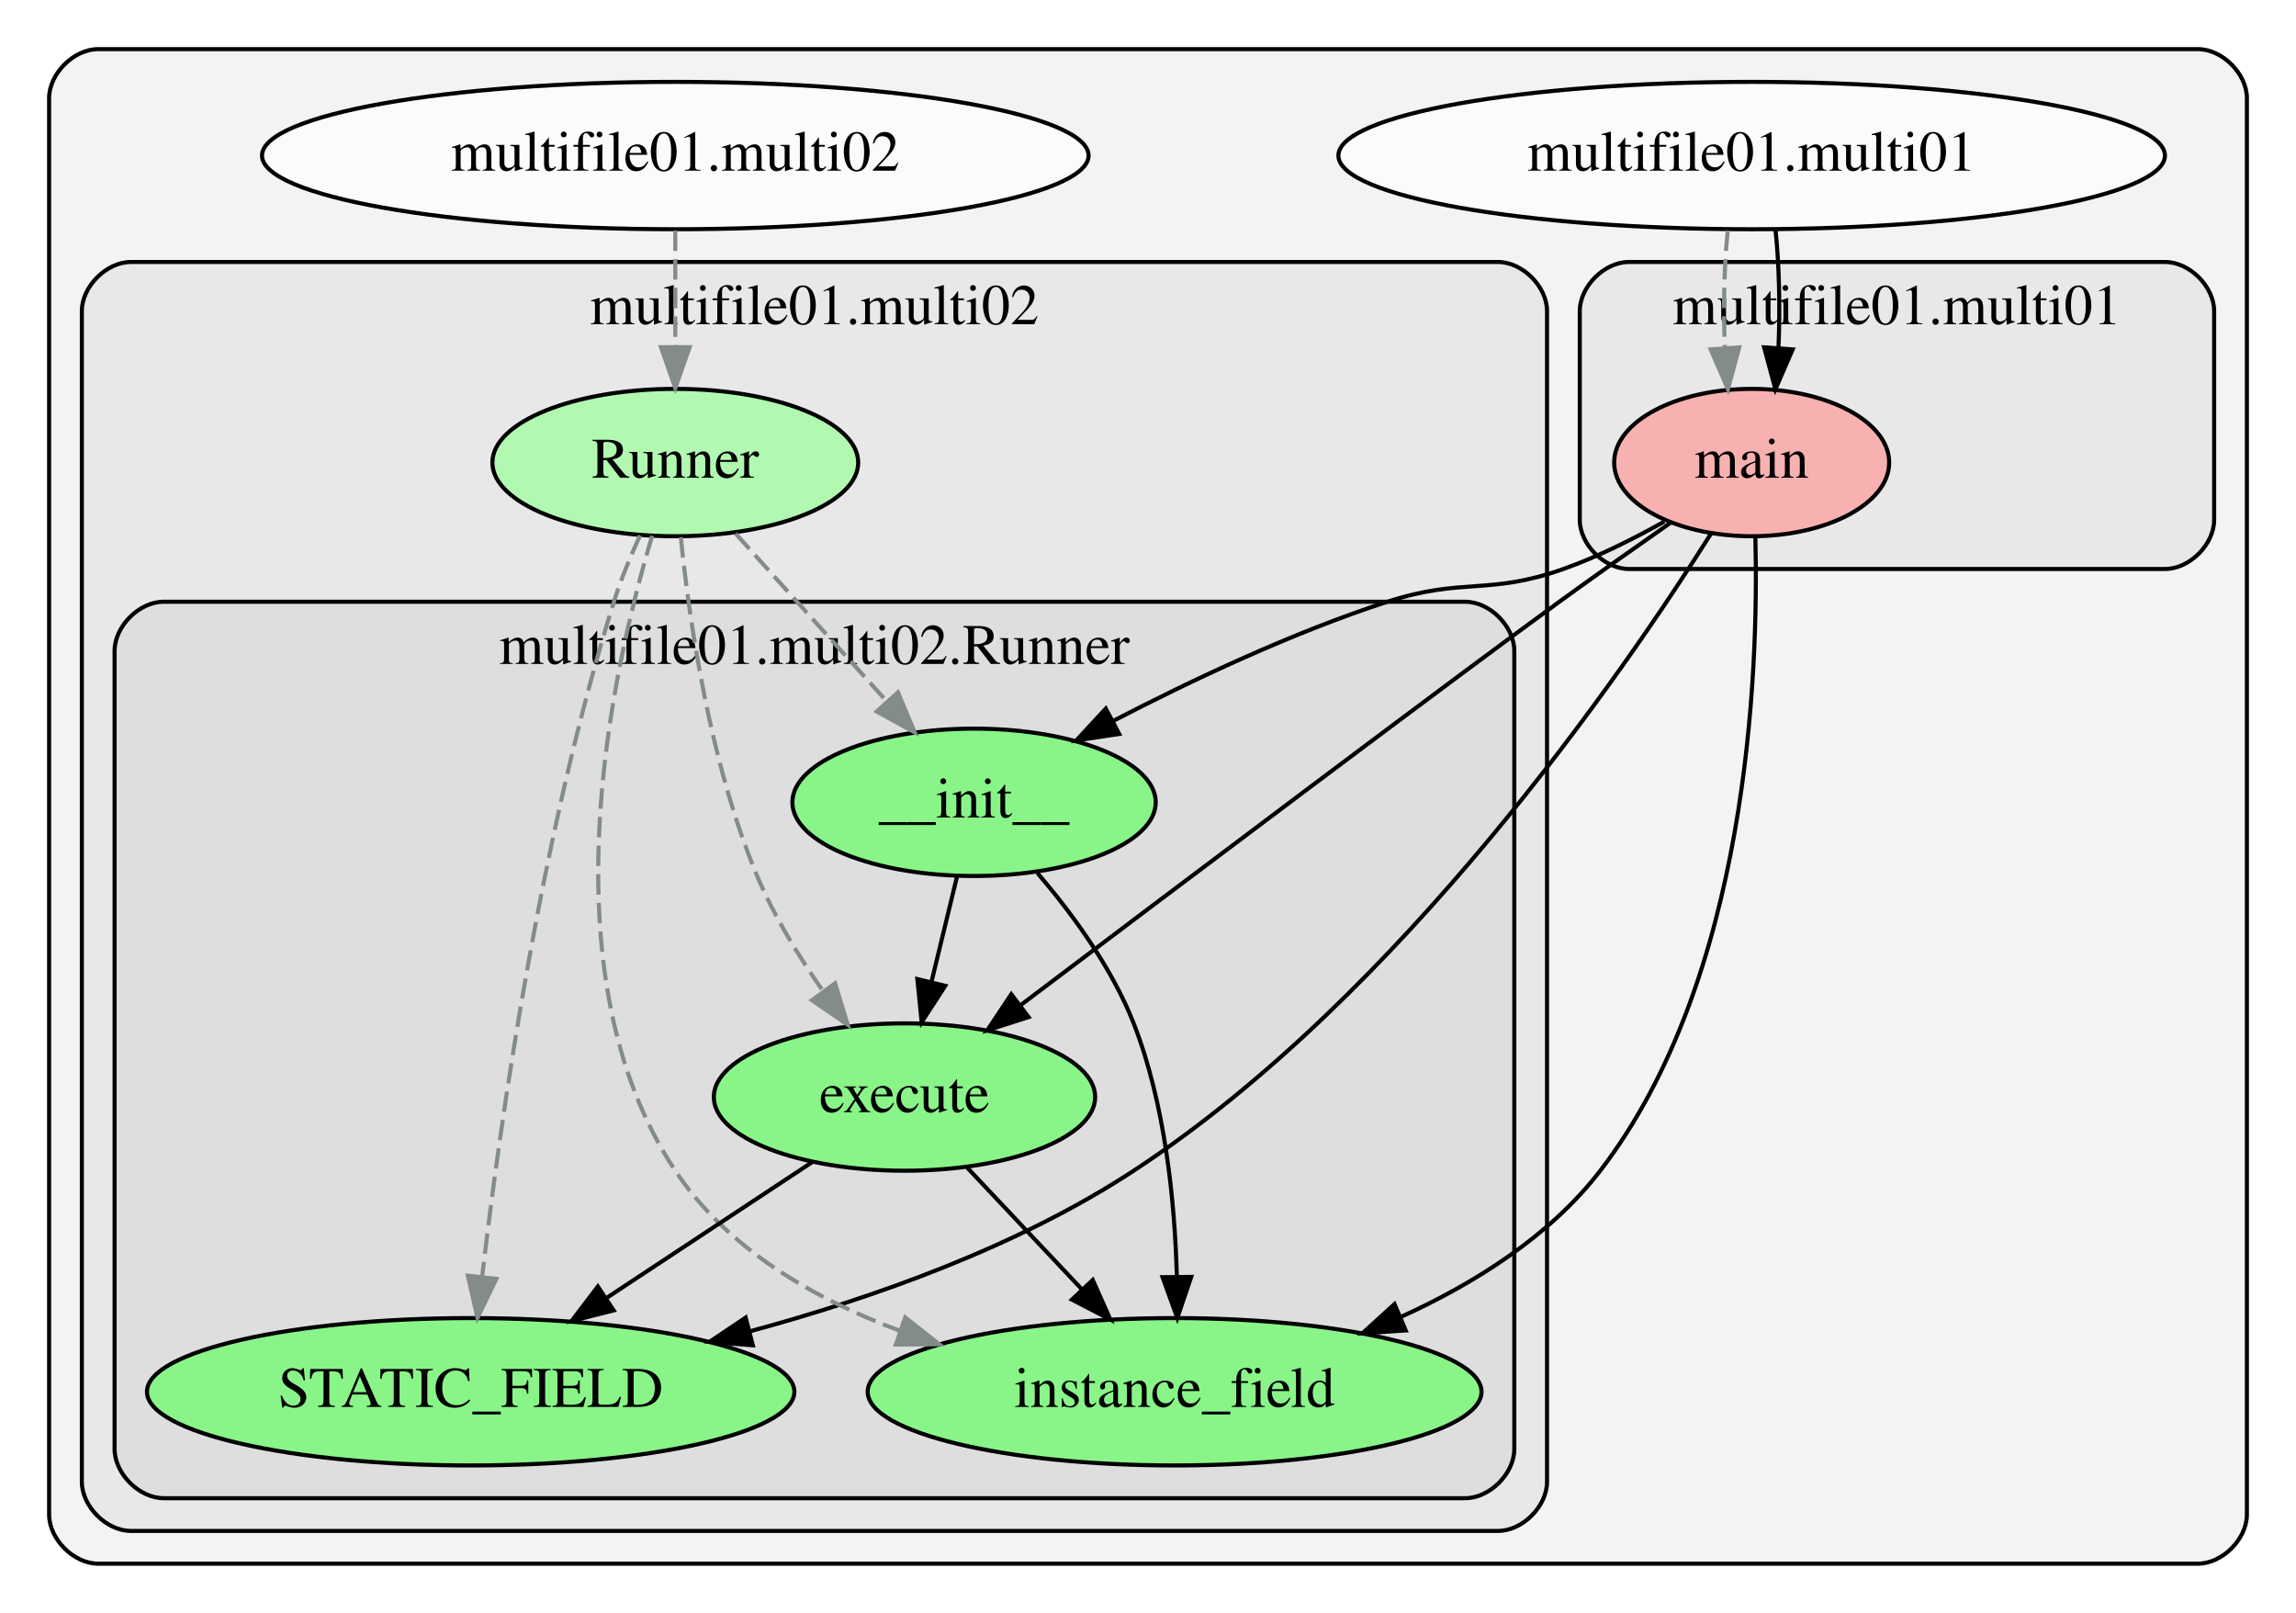
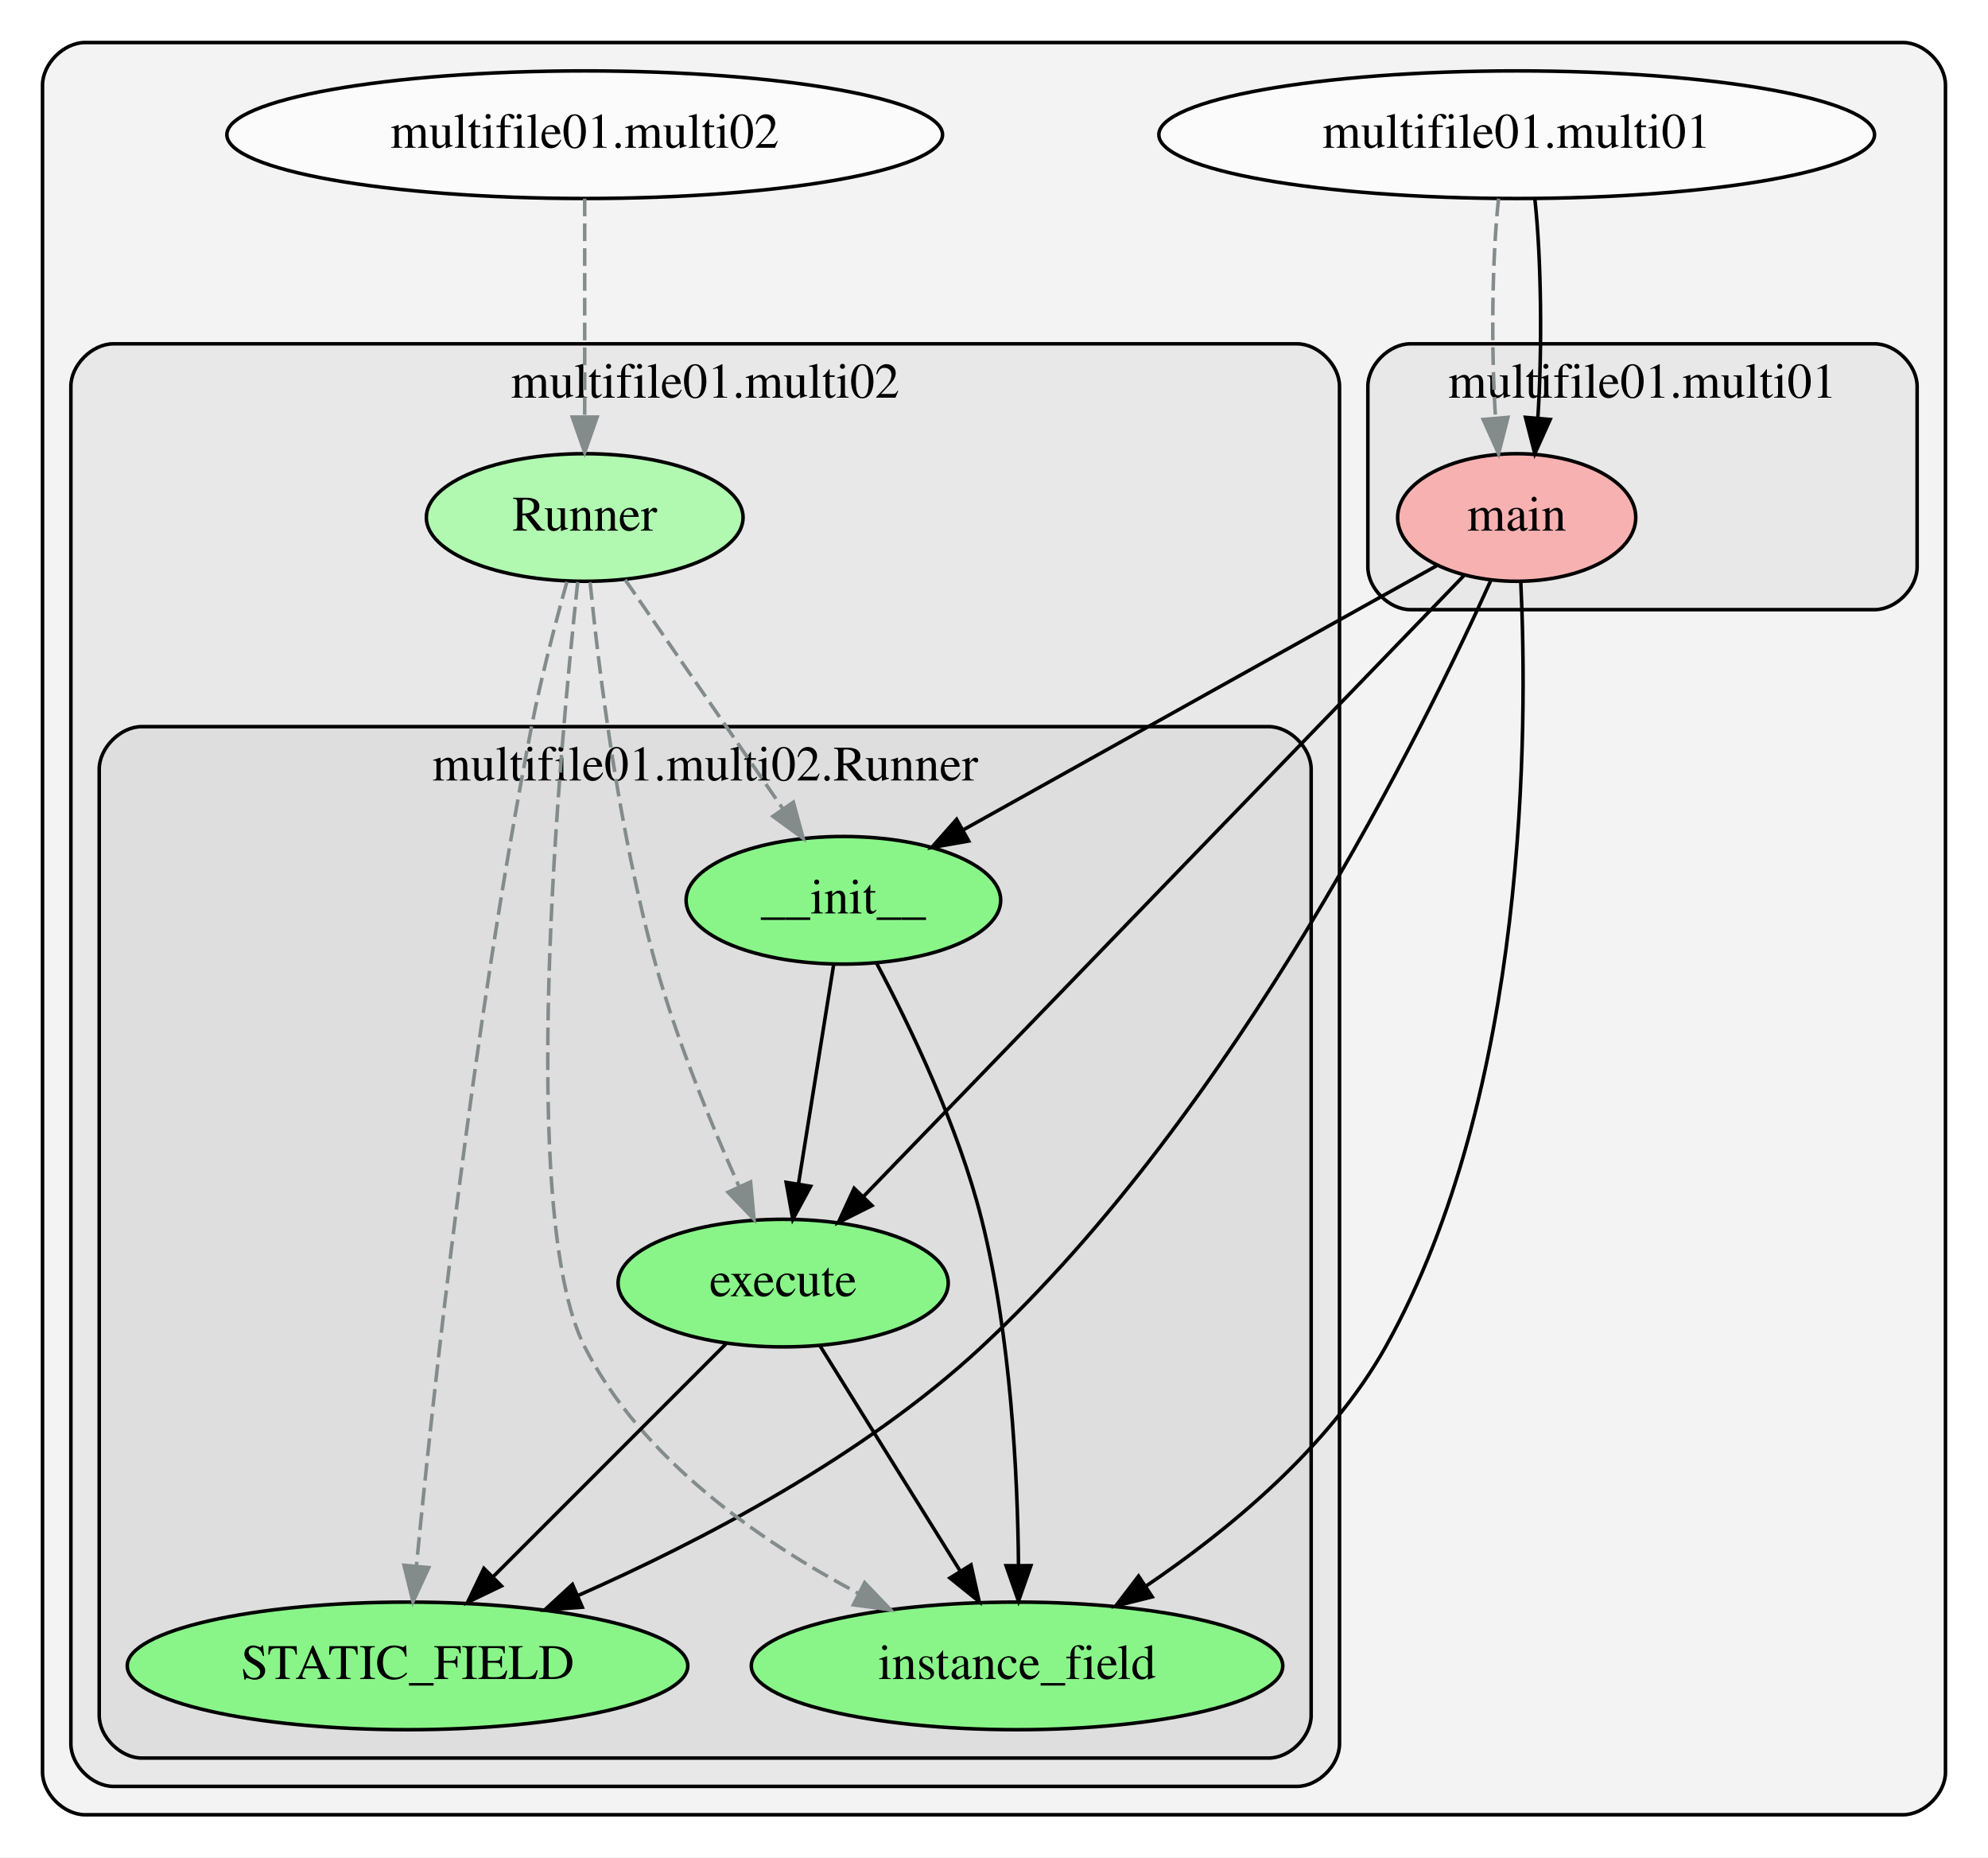
- <svg xmlns="http://www.w3.org/2000/svg" width="561pt" height="394pt" viewBox="0.00 0.00 561.00 394.00">
-   <g id="graph0" class="graph" transform="scale(1 1) rotate(0) translate(4 390)">
-     <polygon fill="white" stroke="transparent" points="-4,4 -4,-390 557,-390 557,4 -4,4" />
+ <svg xmlns="http://www.w3.org/2000/svg" width="561pt" height="524pt" viewBox="0.00 0.00 561.00 524.00">
+   <g id="graph0" class="graph" transform="scale(1 1) rotate(0) translate(4 520)">
+     <polygon fill="white" stroke="transparent" points="-4,4 -4,-520 557,-520 557,4 -4,4" />
    <g id="clust1" class="cluster">
-       <path fill="#808080" fill-opacity="0.094" stroke="black" d="M20,-8C20,-8 533,-8 533,-8 539,-8 545,-14 545,-20 545,-20 545,-366 545,-366 545,-372 539,-378 533,-378 533,-378 20,-378 20,-378 14,-378 8,-372 8,-366 8,-366 8,-20 8,-20 8,-14 14,-8 20,-8" />
+       <path fill="#808080" fill-opacity="0.094" stroke="black" d="M20,-8C20,-8 533,-8 533,-8 539,-8 545,-14 545,-20 545,-20 545,-496 545,-496 545,-502 539,-508 533,-508 533,-508 20,-508 20,-508 14,-508 8,-502 8,-496 8,-496 8,-20 8,-20 8,-14 14,-8 20,-8" />
    </g>
    <g id="clust2" class="cluster">
-       <path fill="#808080" fill-opacity="0.094" stroke="black" d="M394,-251C394,-251 525,-251 525,-251 531,-251 537,-257 537,-263 537,-263 537,-314 537,-314 537,-320 531,-326 525,-326 525,-326 394,-326 394,-326 388,-326 382,-320 382,-314 382,-314 382,-263 382,-263 382,-257 388,-251 394,-251" />
-       <text text-anchor="middle" x="459.5" y="-310.8" font-family="Times,serif" font-size="14.00">multifile01.multi01</text>
+       <path fill="#808080" fill-opacity="0.094" stroke="black" d="M394,-348C394,-348 525,-348 525,-348 531,-348 537,-354 537,-360 537,-360 537,-411 537,-411 537,-417 531,-423 525,-423 525,-423 394,-423 394,-423 388,-423 382,-417 382,-411 382,-411 382,-360 382,-360 382,-354 388,-348 394,-348" />
+       <text text-anchor="middle" x="459.5" y="-407.8" font-family="Times,serif" font-size="14.00">multifile01.multi01</text>
    </g>
    <g id="clust3" class="cluster">
-       <path fill="#808080" fill-opacity="0.094" stroke="black" d="M28,-16C28,-16 362,-16 362,-16 368,-16 374,-22 374,-28 374,-28 374,-314 374,-314 374,-320 368,-326 362,-326 362,-326 28,-326 28,-326 22,-326 16,-320 16,-314 16,-314 16,-28 16,-28 16,-22 22,-16 28,-16" />
-       <text text-anchor="middle" x="195" y="-310.8" font-family="Times,serif" font-size="14.00">multifile01.multi02</text>
+       <path fill="#808080" fill-opacity="0.094" stroke="black" d="M28,-16C28,-16 362,-16 362,-16 368,-16 374,-22 374,-28 374,-28 374,-411 374,-411 374,-417 368,-423 362,-423 362,-423 28,-423 28,-423 22,-423 16,-417 16,-411 16,-411 16,-28 16,-28 16,-22 22,-16 28,-16" />
+       <text text-anchor="middle" x="195" y="-407.8" font-family="Times,serif" font-size="14.00">multifile01.multi02</text>
    </g>
    <g id="clust4" class="cluster">
-       <path fill="#808080" fill-opacity="0.094" stroke="black" d="M36,-24C36,-24 354,-24 354,-24 360,-24 366,-30 366,-36 366,-36 366,-231 366,-231 366,-237 360,-243 354,-243 354,-243 36,-243 36,-243 30,-243 24,-237 24,-231 24,-231 24,-36 24,-36 24,-30 30,-24 36,-24" />
-       <text text-anchor="middle" x="195" y="-227.8" font-family="Times,serif" font-size="14.00">multifile01.multi02.Runner</text>
+       <path fill="#808080" fill-opacity="0.094" stroke="black" d="M36,-24C36,-24 354,-24 354,-24 360,-24 366,-30 366,-36 366,-36 366,-303 366,-303 366,-309 360,-315 354,-315 354,-315 36,-315 36,-315 30,-315 24,-309 24,-303 24,-303 24,-36 24,-36 24,-30 30,-24 36,-24" />
+       <text text-anchor="middle" x="195" y="-299.8" font-family="Times,serif" font-size="14.00">multifile01.multi02.Runner</text>
    </g>
    <g id="node1" class="node">
-       <ellipse fill="#ffffff" fill-opacity="0.698" stroke="black" cx="424" cy="-352" rx="100.98" ry="18" />
-       <text text-anchor="middle" x="424" y="-348.3" font-family="Times,serif" font-size="14.00" fill="#000000">multifile01.multi01</text>
+       <ellipse fill="#ffffff" fill-opacity="0.698" stroke="black" cx="424" cy="-482" rx="100.98" ry="18" />
+       <text text-anchor="middle" x="424" y="-478.3" font-family="Times,serif" font-size="14.00" fill="#000000">multifile01.multi01</text>
    </g>
    <g id="node3" class="node">
-       <ellipse fill="#ff9999" fill-opacity="0.698" stroke="black" cx="424" cy="-277" rx="33.6" ry="18" />
-       <text text-anchor="middle" x="424" y="-273.3" font-family="Times,serif" font-size="14.00" fill="#000000">main</text>
+       <ellipse fill="#ff9999" fill-opacity="0.698" stroke="black" cx="424" cy="-374" rx="33.6" ry="18" />
+       <text text-anchor="middle" x="424" y="-370.3" font-family="Times,serif" font-size="14.00" fill="#000000">main</text>
    </g>
    <g id="edge1" class="edge">
-       <path fill="none" stroke="#838b8b" stroke-dasharray="5,2" d="M418.16,-333.7C417.27,-325.18 417.03,-314.72 417.45,-305.17" />
-       <polygon fill="#838b8b" stroke="#838b8b" points="420.96,-305.15 418.2,-294.92 413.98,-304.64 420.96,-305.15" />
+       <path fill="none" stroke="#838b8b" stroke-dasharray="5,2" d="M418.89,-463.97C417.04,-447.28 416.76,-421.58 418.03,-402.08" />
+       <polygon fill="#838b8b" stroke="#838b8b" points="421.52,-402.25 418.89,-391.99 414.55,-401.65 421.52,-402.25" />
    </g>
    <g id="edge11" class="edge">
-       <path fill="none" stroke="#000000" d="M429.84,-333.7C430.73,-325.18 430.97,-314.72 430.55,-305.17" />
-       <polygon fill="#000000" stroke="#000000" points="434.02,-304.64 429.8,-294.92 427.04,-305.15 434.02,-304.64" />
+       <path fill="none" stroke="#000000" d="M429.11,-463.97C430.96,-447.28 431.24,-421.58 429.97,-402.08" />
+       <polygon fill="#000000" stroke="#000000" points="433.45,-401.65 429.11,-391.99 426.48,-402.25 433.45,-401.65" />
    </g>
    <g id="node2" class="node">
-       <ellipse fill="#ffffff" fill-opacity="0.698" stroke="black" cx="161" cy="-352" rx="100.98" ry="18" />
-       <text text-anchor="middle" x="161" y="-348.3" font-family="Times,serif" font-size="14.00" fill="#000000">multifile01.multi02</text>
+       <ellipse fill="#ffffff" fill-opacity="0.698" stroke="black" cx="161" cy="-482" rx="100.98" ry="18" />
+       <text text-anchor="middle" x="161" y="-478.3" font-family="Times,serif" font-size="14.00" fill="#000000">multifile01.multi02</text>
    </g>
    <g id="node4" class="node">
-       <ellipse fill="#99ff99" fill-opacity="0.698" stroke="black" cx="161" cy="-277" rx="44.69" ry="18" />
-       <text text-anchor="middle" x="161" y="-273.3" font-family="Times,serif" font-size="14.00" fill="#000000">Runner</text>
+       <ellipse fill="#99ff99" fill-opacity="0.698" stroke="black" cx="161" cy="-374" rx="44.69" ry="18" />
+       <text text-anchor="middle" x="161" y="-370.3" font-family="Times,serif" font-size="14.00" fill="#000000">Runner</text>
    </g>
    <g id="edge2" class="edge">
-       <path fill="none" stroke="#838b8b" stroke-dasharray="5,2" d="M161,-333.7C161,-325.25 161,-314.87 161,-305.37" />
-       <polygon fill="#838b8b" stroke="#838b8b" points="164.5,-305.18 161,-295.18 157.5,-305.18 164.5,-305.18" />
+       <path fill="none" stroke="#838b8b" stroke-dasharray="5,2" d="M161,-463.97C161,-447.38 161,-421.88 161,-402.43" />
+       <polygon fill="#838b8b" stroke="#838b8b" points="164.5,-402.34 161,-392.34 157.5,-402.34 164.5,-402.34" />
    </g>
    <g id="node5" class="node">
      <ellipse fill="#65ff65" fill-opacity="0.698" stroke="black" cx="111" cy="-50" rx="79.09" ry="18" />
      <text text-anchor="middle" x="111" y="-46.3" font-family="Times,serif" font-size="14.00" fill="#000000">STATIC_FIELD</text>
    </g>
    <g id="edge10" class="edge">
-       <path fill="none" stroke="#000000" d="M414.07,-259.64C392.6,-225.63 338.47,-146.91 273,-104 244.75,-85.48 209.48,-72.94 179.08,-64.73" />
-       <polygon fill="#000000" stroke="#000000" points="179.95,-61.34 169.39,-62.21 178.19,-68.12 179.95,-61.34" />
+       <path fill="none" stroke="#000000" d="M416.75,-356.35C398.14,-315.16 345.01,-206.96 273,-140 239.71,-109.04 193.64,-85.09 159.15,-69.87" />
+       <polygon fill="#000000" stroke="#000000" points="160.31,-66.56 149.74,-65.81 157.54,-72.99 160.31,-66.56" />
    </g>
    <g id="node6" class="node">
-       <ellipse fill="#65ff65" fill-opacity="0.698" stroke="black" cx="234" cy="-194" rx="44.39" ry="18" />
-       <text text-anchor="middle" x="234" y="-190.3" font-family="Times,serif" font-size="14.00" fill="#000000">__init__</text>
+       <ellipse fill="#65ff65" fill-opacity="0.698" stroke="black" cx="234" cy="-266" rx="44.39" ry="18" />
+       <text text-anchor="middle" x="234" y="-262.3" font-family="Times,serif" font-size="14.00" fill="#000000">__init__</text>
    </g>
    <g id="edge7" class="edge">
-       <path fill="none" stroke="#000000" d="M402.66,-262.59C395.1,-258.34 386.4,-253.98 378,-251 359.68,-244.5 353.49,-249 335,-243 311.83,-235.48 287.11,-223.8 267.93,-213.85" />
-       <polygon fill="#000000" stroke="#000000" points="269.46,-210.7 258.98,-209.12 266.19,-216.89 269.46,-210.7" />
+       <path fill="none" stroke="#000000" d="M401.46,-360.42C368.33,-341.94 306.27,-307.32 267.71,-285.81" />
+       <polygon fill="#000000" stroke="#000000" points="269.36,-282.72 258.92,-280.9 265.95,-288.83 269.36,-282.72" />
    </g>
    <g id="node7" class="node">
-       <ellipse fill="#65ff65" fill-opacity="0.698" stroke="black" cx="217" cy="-122" rx="46.59" ry="18" />
-       <text text-anchor="middle" x="217" y="-118.3" font-family="Times,serif" font-size="14.00" fill="#000000">execute</text>
+       <ellipse fill="#65ff65" fill-opacity="0.698" stroke="black" cx="217" cy="-158" rx="46.59" ry="18" />
+       <text text-anchor="middle" x="217" y="-154.3" font-family="Times,serif" font-size="14.00" fill="#000000">execute</text>
    </g>
    <g id="edge9" class="edge">
-       <path fill="none" stroke="#000000" d="M404.24,-262.33C395.8,-256.44 385.88,-249.44 377,-243 351.99,-224.84 284.38,-173.9 245.52,-144.56" />
-       <polygon fill="#000000" stroke="#000000" points="247.32,-141.53 237.23,-138.3 243.1,-147.12 247.32,-141.53" />
+       <path fill="none" stroke="#000000" d="M409.11,-357.61C373.35,-320.63 282.39,-226.6 239.73,-182.5" />
+       <polygon fill="#000000" stroke="#000000" points="242.06,-179.87 232.59,-175.12 237.03,-184.74 242.06,-179.87" />
    </g>
    <g id="node8" class="node">
      <ellipse fill="#65ff65" fill-opacity="0.698" stroke="black" cx="283" cy="-50" rx="74.99" ry="18" />
      <text text-anchor="middle" x="283" y="-46.3" font-family="Times,serif" font-size="14.00" fill="#000000">instance_field</text>
    </g>
    <g id="edge8" class="edge">
-       <path fill="none" stroke="#000000" d="M424.9,-258.89C425.75,-225.53 423.13,-150.97 387,-104 374.69,-88 356.21,-76.42 338.22,-68.25" />
-       <polygon fill="#000000" stroke="#000000" points="339.47,-64.98 328.9,-64.29 336.73,-71.42 339.47,-64.98" />
+       <path fill="none" stroke="#000000" d="M425.15,-355.91C427.08,-315.53 427.41,-212.2 387,-140 371.15,-111.68 342.62,-88.25 319.44,-72.55" />
+       <polygon fill="#000000" stroke="#000000" points="321.14,-69.48 310.86,-66.92 317.3,-75.33 321.14,-69.48" />
    </g>
    <g id="edge6" class="edge">
-       <path fill="none" stroke="#838b8b" stroke-dasharray="5,2" d="M152.39,-259.19C150.05,-254.09 147.69,-248.41 146,-243 128.08,-185.76 118.2,-115.87 113.82,-78.2" />
-       <polygon fill="#838b8b" stroke="#838b8b" points="117.27,-77.58 112.68,-68.03 110.32,-78.36 117.27,-77.58" />
+       <path fill="none" stroke="#838b8b" stroke-dasharray="5,2" d="M155.99,-355.87C152.77,-344.39 148.71,-328.88 146,-315 129.31,-229.32 118.2,-126.43 113.52,-78.32" />
+       <polygon fill="#838b8b" stroke="#838b8b" points="116.98,-77.72 112.54,-68.1 110.01,-78.39 116.98,-77.72" />
    </g>
    <g id="edge3" class="edge">
-       <path fill="none" stroke="#838b8b" stroke-dasharray="5,2" d="M175.77,-259.61C186.33,-247.89 200.7,-231.95 212.52,-218.83" />
-       <polygon fill="#838b8b" stroke="#838b8b" points="215.4,-220.86 219.5,-211.09 210.2,-216.18 215.4,-220.86" />
+       <path fill="none" stroke="#838b8b" stroke-dasharray="5,2" d="M172.41,-356.44C184.35,-339.09 203.25,-311.65 216.97,-291.74" />
+       <polygon fill="#838b8b" stroke="#838b8b" points="219.88,-293.67 222.67,-283.45 214.12,-289.7 219.88,-293.67" />
    </g>
    <g id="edge4" class="edge">
-       <path fill="none" stroke="#838b8b" stroke-dasharray="5,2" d="M162.35,-258.76C164.42,-238.34 169.43,-203.59 181,-176 185.09,-166.25 191.1,-156.44 197.04,-147.96" />
-       <polygon fill="#838b8b" stroke="#838b8b" points="200.04,-149.79 203.13,-139.65 194.39,-145.65 200.04,-149.79" />
+       <path fill="none" stroke="#838b8b" stroke-dasharray="5,2" d="M162.52,-355.75C164.94,-331.4 170.51,-285.69 181,-248 187.02,-226.39 196.66,-202.9 204.45,-185.49" />
+       <polygon fill="#838b8b" stroke="#838b8b" points="207.81,-186.54 208.78,-175.99 201.44,-183.64 207.81,-186.54" />
    </g>
    <g id="edge5" class="edge">
-       <path fill="none" stroke="#838b8b" stroke-dasharray="5,2" d="M155.35,-259.11C145.45,-226.13 128.89,-152.22 161,-104 173.65,-85 194.73,-72.77 215.83,-64.91" />
-       <polygon fill="#838b8b" stroke="#838b8b" points="217.17,-68.15 225.5,-61.6 214.9,-61.53 217.17,-68.15" />
+       <path fill="none" stroke="#838b8b" stroke-dasharray="5,2" d="M159.03,-355.79C153.91,-308.51 141.89,-177.59 161,-140 177.12,-108.29 210.41,-85.2 238.16,-70.49" />
+       <polygon fill="#838b8b" stroke="#838b8b" points="240,-73.48 247.32,-65.82 236.82,-67.24 240,-73.48" />
    </g>
    <g id="edge13" class="edge">
-       <path fill="none" stroke="#000000" d="M229.88,-176.05C227.99,-168.26 225.7,-158.82 223.58,-150.08" />
-       <polygon fill="#000000" stroke="#000000" points="226.96,-149.17 221.2,-140.28 220.15,-150.82 226.96,-149.17" />
+       <path fill="none" stroke="#000000" d="M231.27,-247.97C228.59,-231.28 224.47,-205.58 221.34,-186.08" />
+       <polygon fill="#000000" stroke="#000000" points="224.76,-185.31 219.72,-175.99 217.85,-186.42 224.76,-185.31" />
    </g>
    <g id="edge12" class="edge">
-       <path fill="none" stroke="#000000" d="M249.5,-176.71C257.92,-166.87 267.67,-153.62 273,-140 280.73,-120.24 283.06,-96.26 283.55,-78.17" />
-       <polygon fill="#000000" stroke="#000000" points="287.06,-78.06 283.66,-68.02 280.06,-77.99 287.06,-78.06" />
+       <path fill="none" stroke="#000000" d="M243.39,-248.21C252.66,-230.75 266.37,-202.34 273,-176 281.27,-143.12 283.18,-103.98 283.41,-78.37" />
+       <polygon fill="#000000" stroke="#000000" points="286.91,-78.28 283.41,-68.28 279.91,-78.27 286.91,-78.28" />
    </g>
    <g id="edge15" class="edge">
-       <path fill="none" stroke="#000000" d="M194.52,-106.15C179.96,-96.54 160.73,-83.84 144.4,-73.05" />
-       <polygon fill="#000000" stroke="#000000" points="145.94,-69.88 135.67,-67.29 142.08,-75.72 145.94,-69.88" />
+       <path fill="none" stroke="#000000" d="M200.9,-140.9C183.44,-123.44 155.37,-95.37 135.24,-75.24" />
+       <polygon fill="#000000" stroke="#000000" points="137.5,-72.55 127.95,-67.95 132.55,-77.5 137.5,-72.55" />
    </g>
    <g id="edge14" class="edge">
-       <path fill="none" stroke="#000000" d="M232.31,-104.76C240.6,-95.97 251.01,-84.93 260.24,-75.14" />
-       <polygon fill="#000000" stroke="#000000" points="263,-77.31 267.32,-67.63 257.91,-72.51 263,-77.31" />
+       <path fill="none" stroke="#000000" d="M227.31,-140.44C237.94,-123.37 254.65,-96.53 266.99,-76.71" />
+       <polygon fill="#000000" stroke="#000000" points="270.01,-78.49 272.32,-68.15 264.07,-74.79 270.01,-78.49" />
    </g>
  </g>
</svg>
